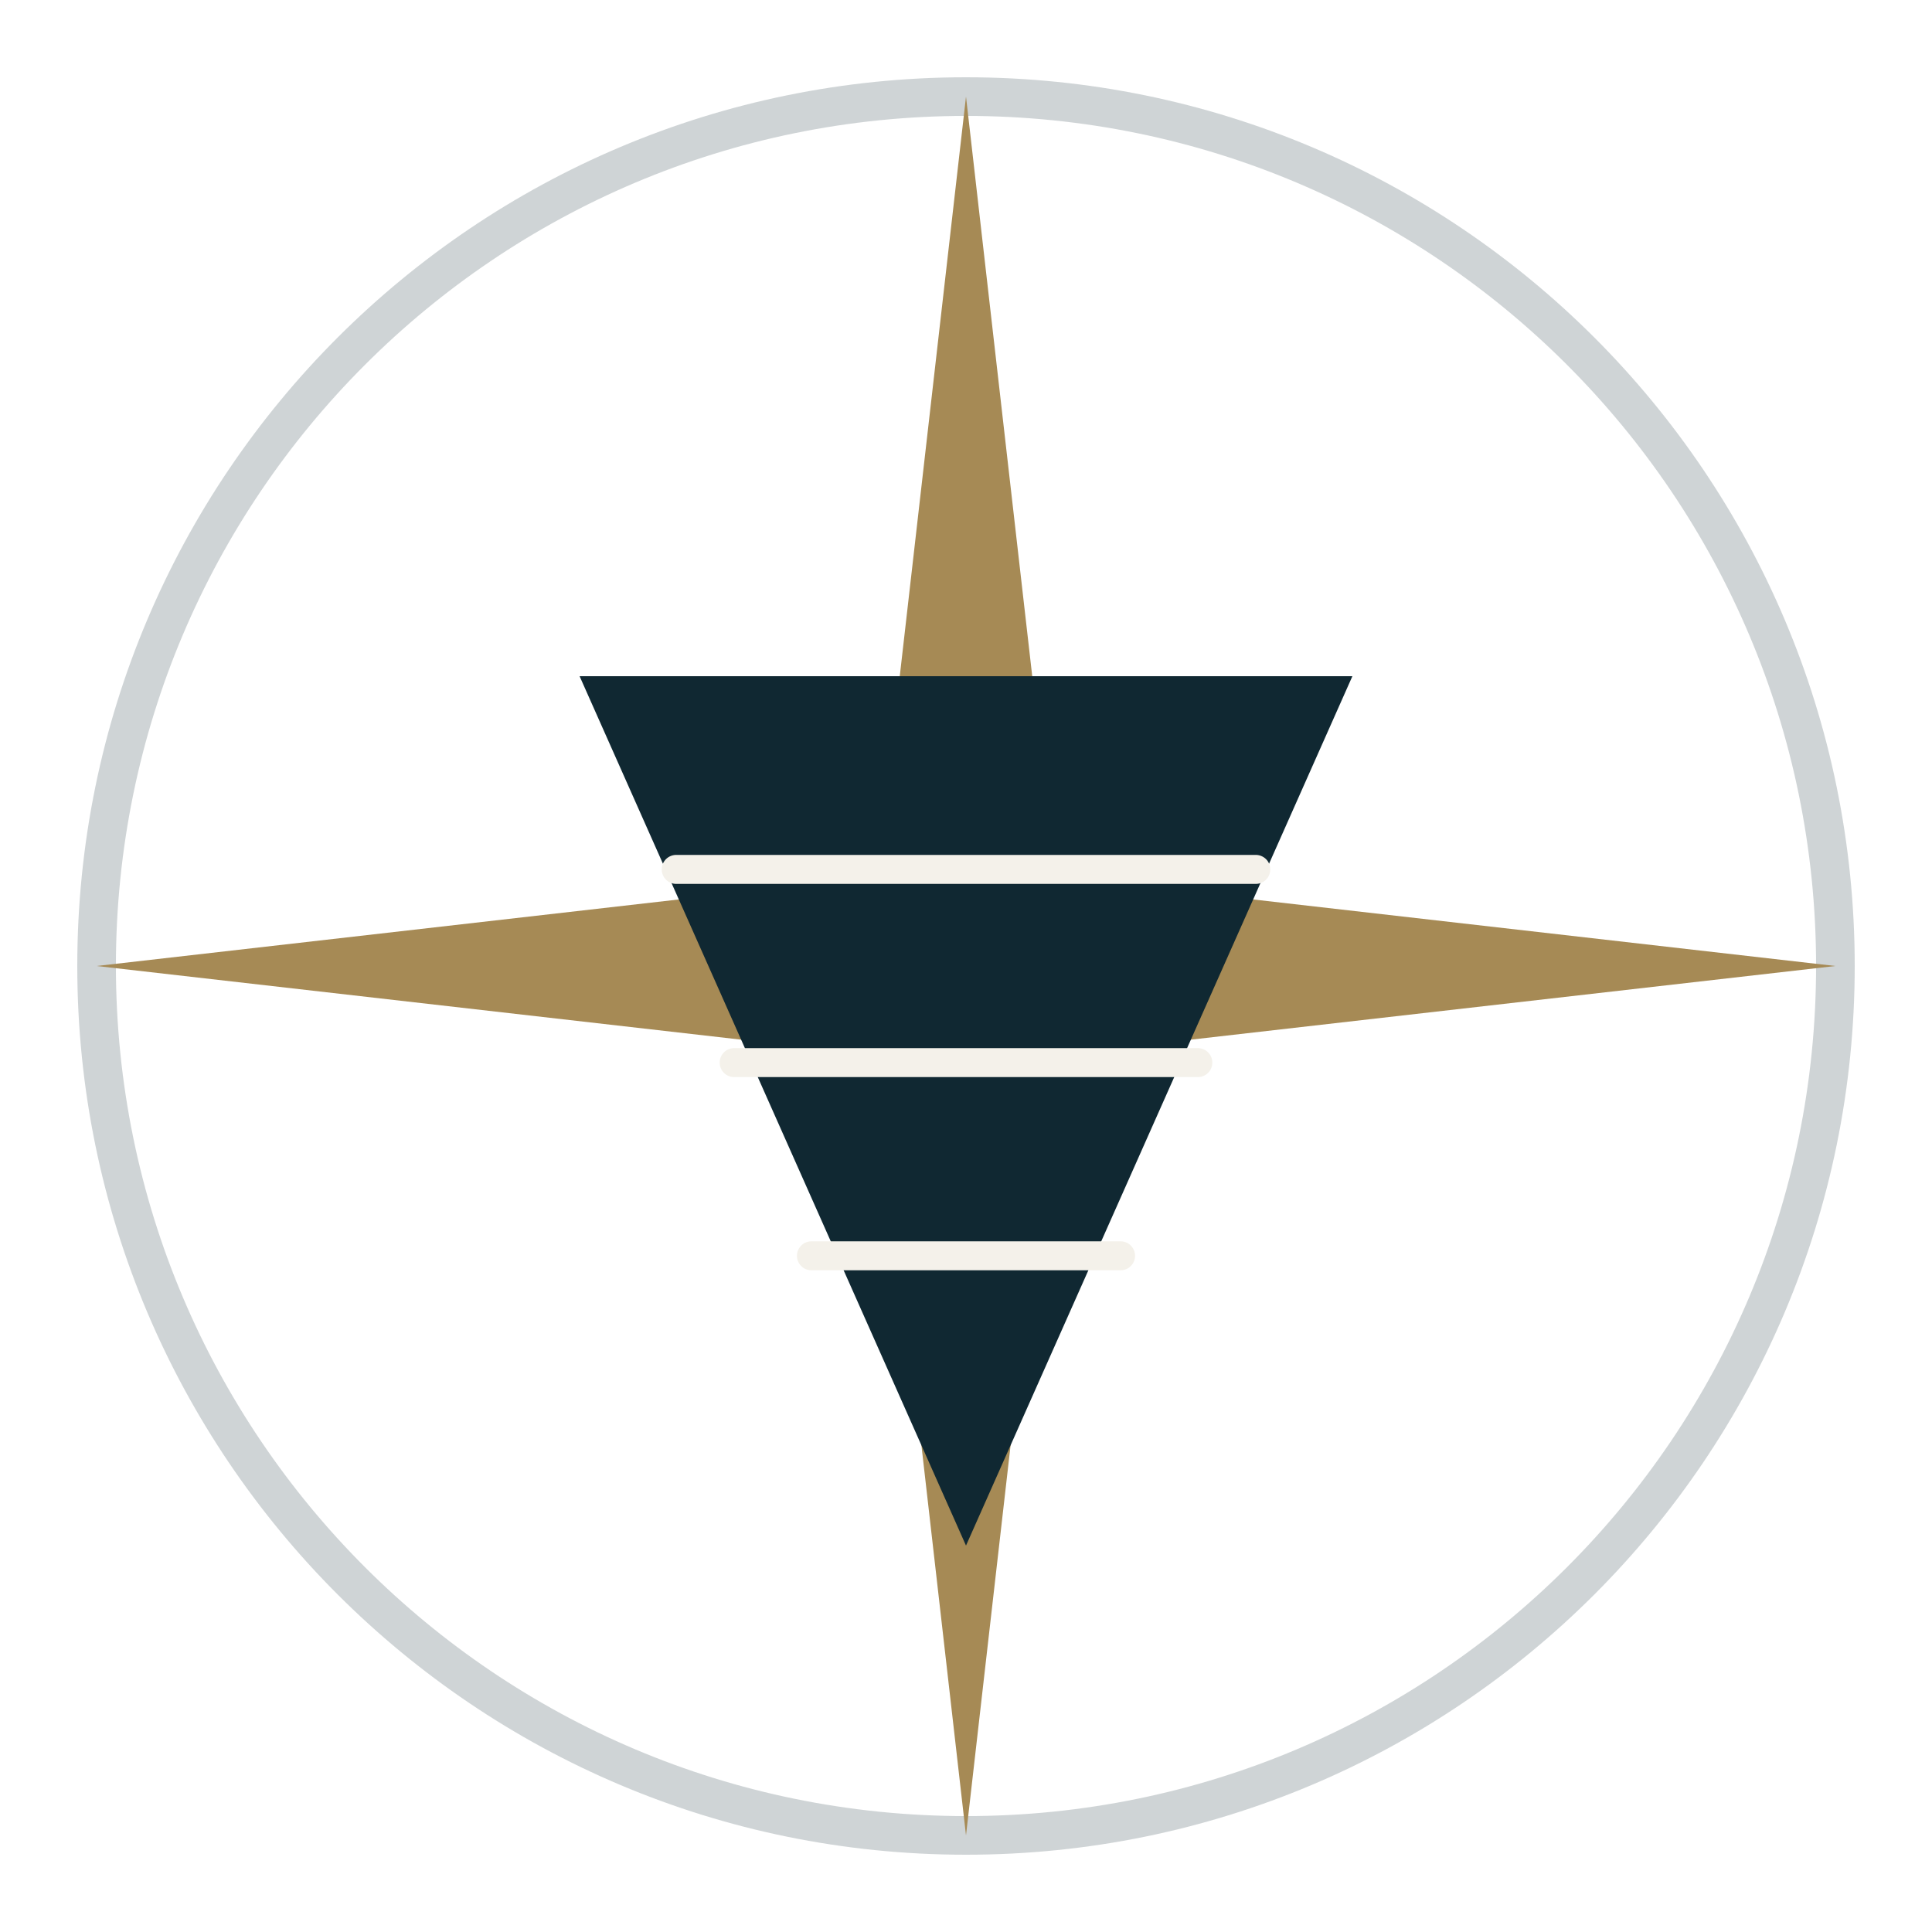
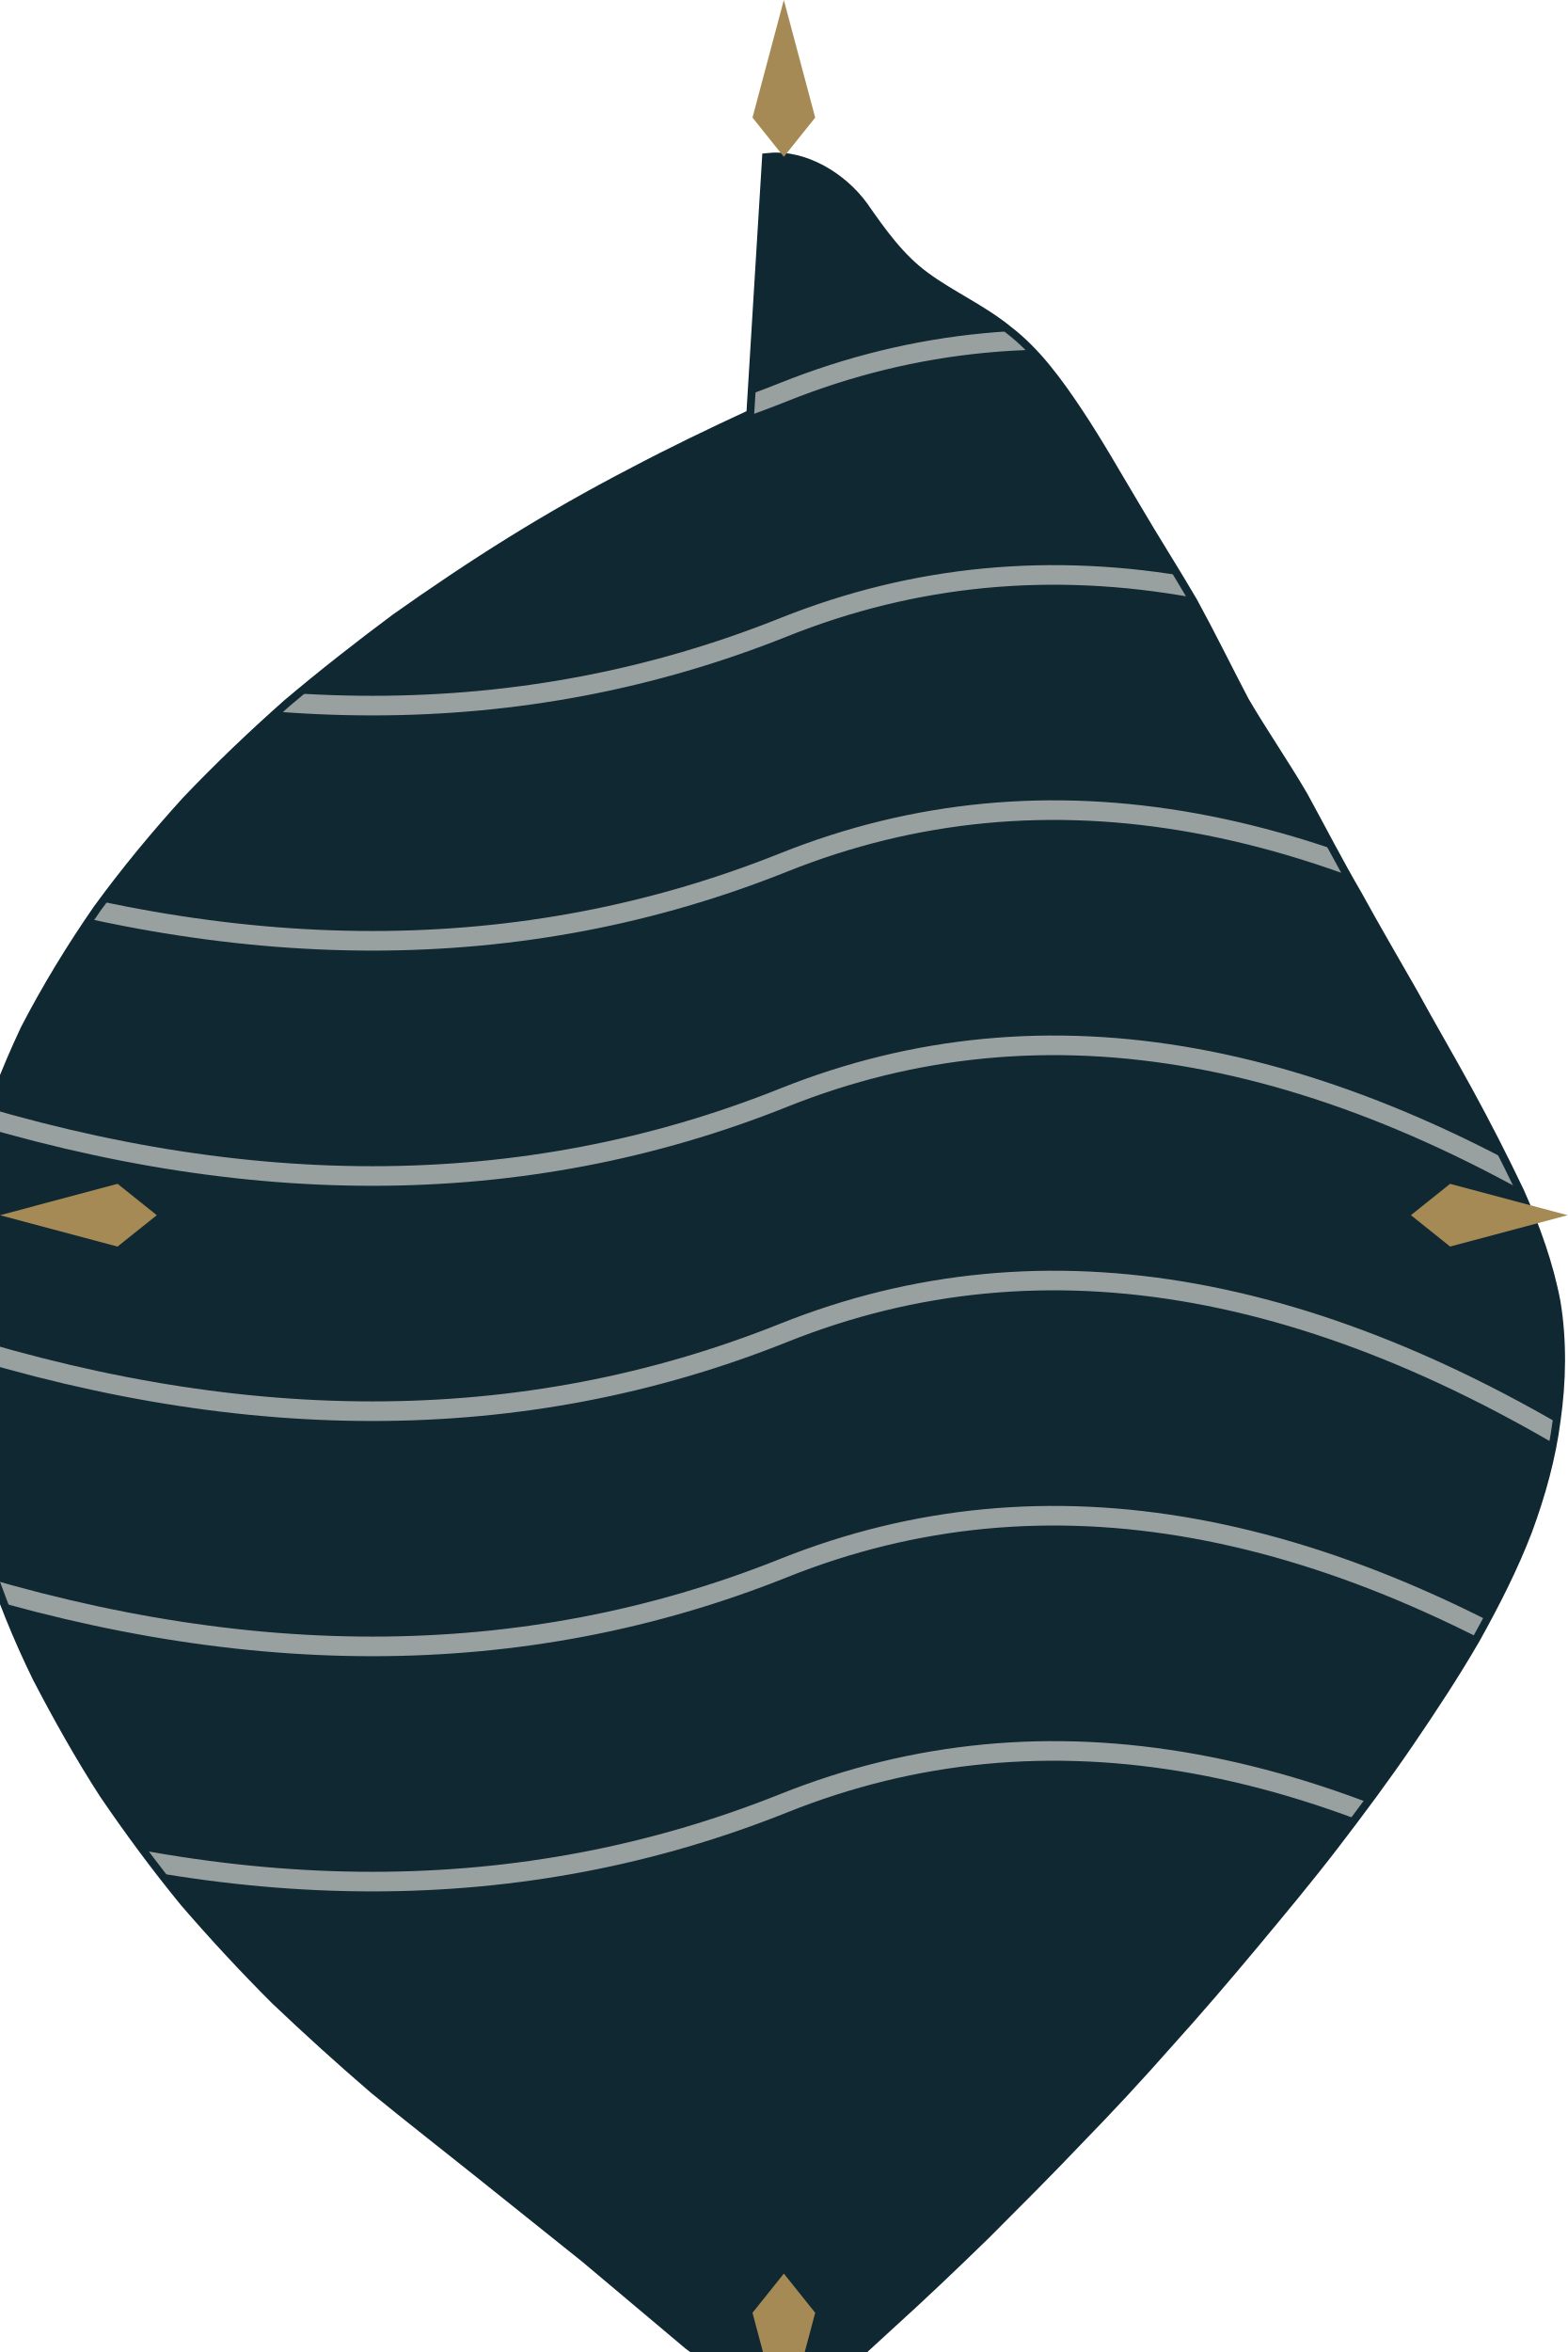
- <svg xmlns="http://www.w3.org/2000/svg" viewBox="0 0 100 100" fill="none">
-   <circle cx="50" cy="50" r="45" stroke="#102832" stroke-width="2" opacity="0.2" />
-   <path d="M50 5 L54 40 L50 45 L46 40 Z" fill="#A68A55" />
-   <path d="M50 95 L46 60 L50 55 L54 60 Z" fill="#A68A55" />
-   <path d="M5 50 L40 46 L45 50 L40 54 Z" fill="#A68A55" />
-   <path d="M95 50 L60 54 L55 50 L60 46 Z" fill="#A68A55" />
-   <path d="M30 35 L70 35 L50 80 Z" fill="#102832" />
-   <path d="M35 45 L65 45" stroke="#F4F1EA" stroke-width="1.5" stroke-linecap="round" />
-   <path d="M38 55 L62 55" stroke="#F4F1EA" stroke-width="1.5" stroke-linecap="round" />
-   <path d="M42 65 L58 65" stroke="#F4F1EA" stroke-width="1.5" stroke-linecap="round" />
+ <svg xmlns="http://www.w3.org/2000/svg" viewBox="0 0 200 300">
+   <path id="colombia" d="M 98.2,20.5 C 102.4,20.1 107.1,22.8 109.8,26.5 C 112.1,29.8 114.5,33.2 117.8,35.6 C 121.2,38.1 125.1,39.8 128.4,42.5 C 131.9,45.2 134.6,48.9 137.2,52.8 C 139.8,56.7 142.1,60.8 144.5,64.8 C 146.9,68.9 149.4,72.8 151.8,76.9 C 154.1,81.1 156.2,85.4 158.4,89.6 C 160.8,93.7 163.5,97.6 165.9,101.7 C 168.2,105.9 170.4,110.2 172.8,114.3 C 175.1,118.5 177.5,122.6 179.9,126.8 C 182.2,131.0 184.6,135.1 186.9,139.3 C 189.2,143.5 191.4,147.8 193.5,152.2 C 195.5,156.7 197.2,161.4 198.1,166.2 C 198.9,171.1 198.8,176.2 198.1,181.1 C 197.5,185.8 196.2,190.5 194.5,195.1 C 192.7,199.8 190.4,204.3 187.9,208.8 C 185.3,213.3 182.4,217.7 179.4,222.1 C 176.4,226.5 173.2,230.8 169.9,235.1 C 166.6,239.4 163.1,243.6 159.6,247.8 C 156.1,252.0 152.5,256.2 148.8,260.3 C 145.1,264.5 141.3,268.6 137.4,272.6 C 133.5,276.7 129.5,280.7 125.5,284.7 C 121.4,288.7 117.3,292.6 113.1,296.4 C 108.9,300.3 104.6,304.1 100.3,307.9 L 88.1,298.8 C 83.7,295.1 79.3,291.4 74.9,287.7 C 70.4,284.1 65.9,280.5 61.4,276.9 C 56.9,273.3 52.4,269.8 48.0,266.2 C 43.7,262.5 39.5,258.7 35.4,254.8 C 31.4,250.8 27.5,246.6 23.8,242.3 C 20.2,237.9 16.8,233.3 13.6,228.6 C 10.5,223.8 7.7,218.8 5.1,213.8 C 2.6,208.7 0.5,203.5 -1.2,198.2 C -2.8,192.8 -4.1,187.3 -4.9,181.7 C -5.6,176.0 -5.8,170.3 -5.5,164.6 C -5.1,158.9 -4.1,153.2 -2.6,147.7 C -1.0,142.1 1.1,136.7 3.6,131.4 C 6.3,126.2 9.4,121.1 12.8,116.2 C 16.3,111.4 20.1,106.8 24.1,102.4 C 28.2,98.1 32.5,94.0 36.9,90.1 C 41.4,86.3 46.0,82.7 50.7,79.2 C 55.5,75.8 60.4,72.5 65.4,69.4 C 70.4,66.3 75.5,63.4 80.7,60.7 C 85.8,58.0 91.0,55.5 96.2,53.1 Z" fill="#102832" stroke="#102832" stroke-width="2" />
+   <clipPath id="corte-colombia">
+     <use href="#colombia" />
+   </clipPath>
+   <g clip-path="url(#corte-colombia)" stroke="#F4F1EA" stroke-width="2.5" stroke-linecap="round" opacity="0.6">
+     <path d="M -10,50 Q 50,70 100,50 T 210,70" fill="none" />
+     <path d="M -10,80 Q 50,100 100,80 T 210,100" fill="none" />
+     <path d="M -10,110 Q 50,130 100,110 T 210,130" fill="none" />
+     <path d="M -10,140 Q 50,160 100,140 T 210,160" fill="none" />
+     <path d="M -10,170 Q 50,190 100,170 T 210,190" fill="none" />
+     <path d="M -10,200 Q 50,220 100,200 T 210,220" fill="none" />
+     <path d="M -10,230 Q 50,250 100,230 T 210,250" fill="none" />
+   </g>
+   <g fill="#A68A55">
+     <path d="M 100,0 L 104,15 L 100,20 L 96,15 Z" />
+     <path d="M 100,310 L 96,295 L 100,290 L 104,295 Z" />
+     <path d="M 0,155 L 15,151 L 20,155 L 15,159 Z" />
+     <path d="M 200,155 L 185,159 L 180,155 L 185,151 Z" />
+   </g>
</svg>
